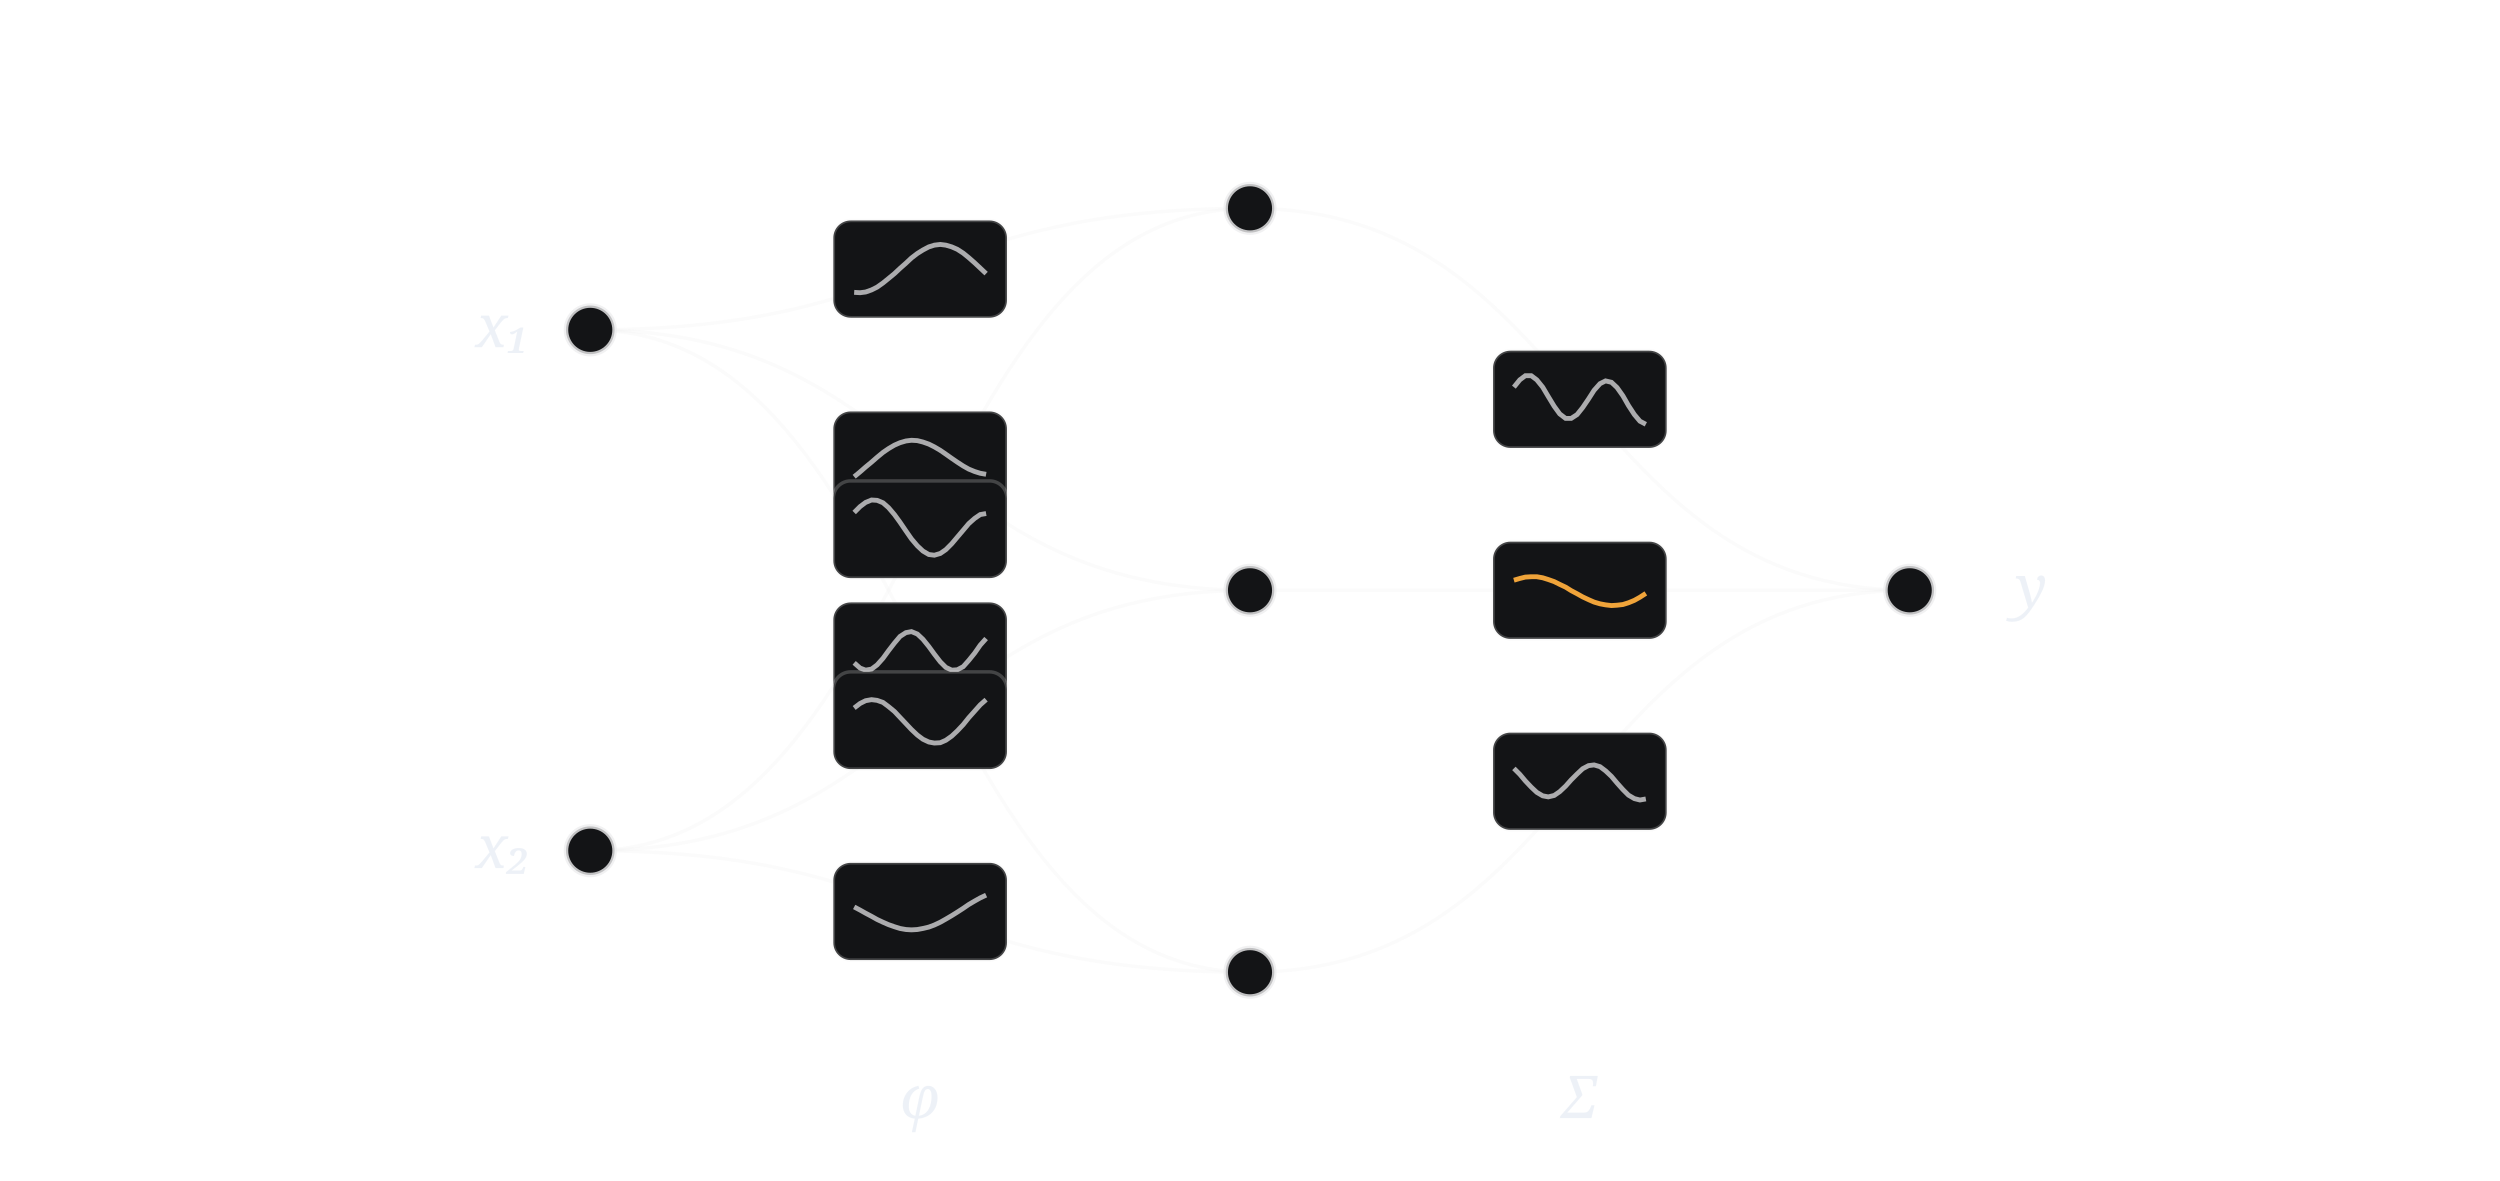
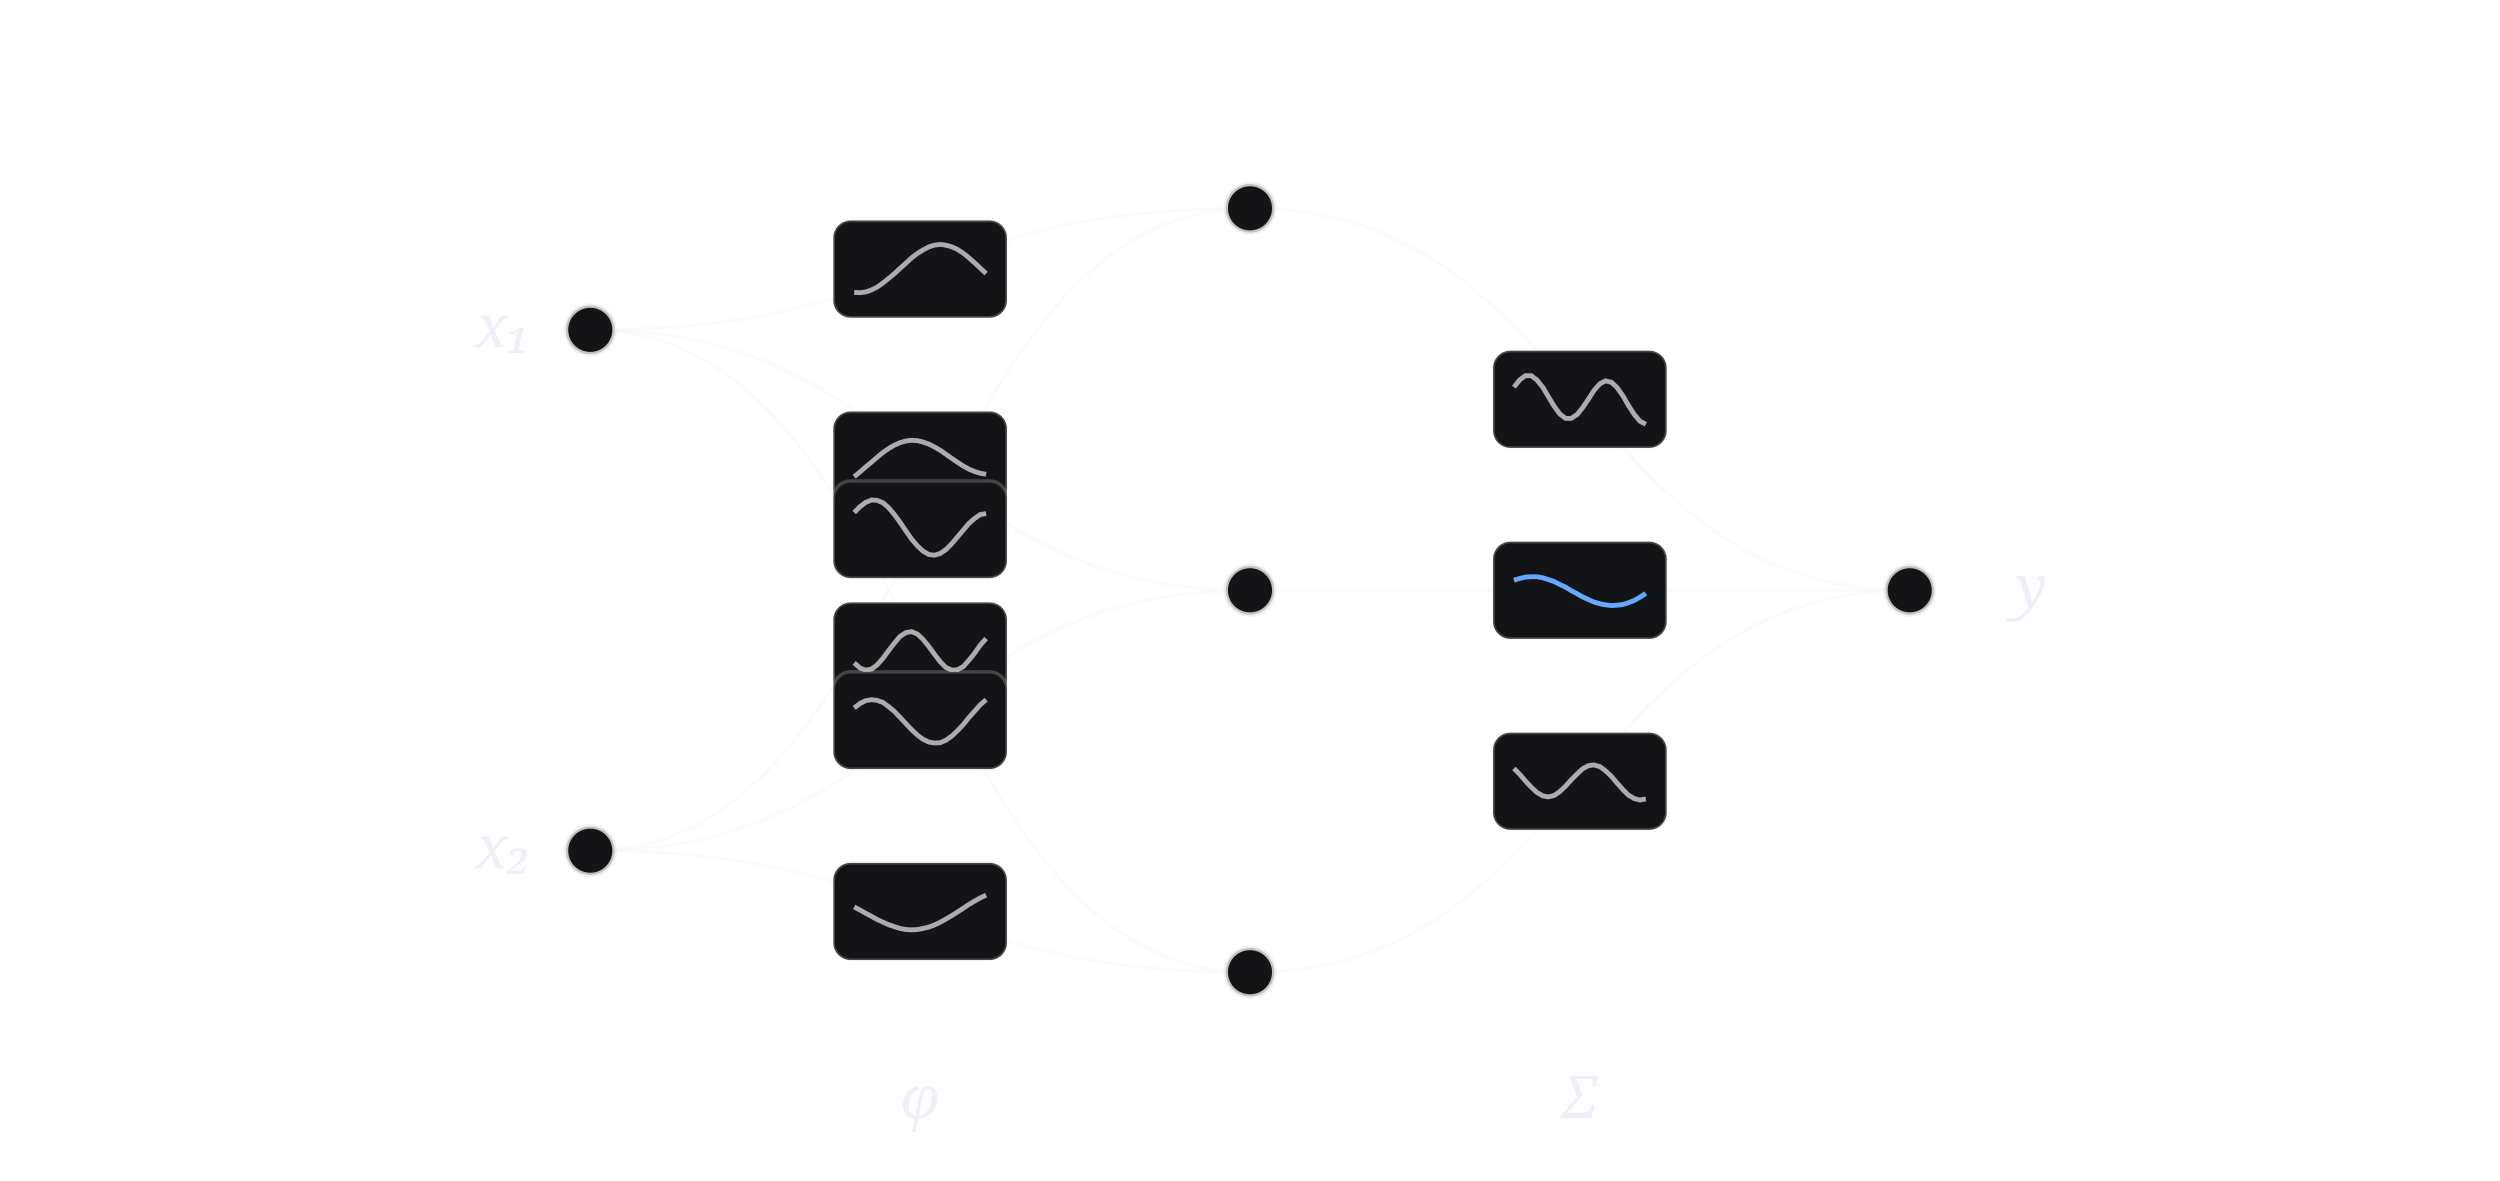
<svg xmlns="http://www.w3.org/2000/svg" viewBox="0 0 720 340" preserveAspectRatio="xMidYMid meet" aria-hidden="true">
  <path d="M170,95 C265.0,95 265.0,60 360,60" fill="none" stroke="#EDEDEF" stroke-opacity="0.2" />
  <path d="M170,95 C265.0,95 265.0,170 360,170" fill="none" stroke="#EDEDEF" stroke-opacity="0.2" />
  <path d="M170,95 C265.0,95 265.0,280 360,280" fill="none" stroke="#EDEDEF" stroke-opacity="0.2" />
  <path d="M170,245 C265.0,245 265.0,60 360,60" fill="none" stroke="#EDEDEF" stroke-opacity="0.2" />
  <path d="M170,245 C265.0,245 265.0,170 360,170" fill="none" stroke="#EDEDEF" stroke-opacity="0.2" />
  <path d="M170,245 C265.0,245 265.0,280 360,280" fill="none" stroke="#EDEDEF" stroke-opacity="0.2" />
  <path d="M360,60 C455.0,60 455.0,170 550,170" fill="none" stroke="#EDEDEF" stroke-opacity="0.2" />
  <path d="M360,170 C455.0,170 455.0,170 550,170" fill="none" stroke="#EDEDEF" stroke-opacity="0.2" />
  <path d="M360,280 C455.0,280 455.0,170 550,170" fill="none" stroke="#EDEDEF" stroke-opacity="0.2" />
  <rect x="240.0" y="63.5" width="50" height="28" rx="5" fill="#131416" stroke="#EDEDEF" stroke-opacity="0.22" />
  <path d="M246.0,84.2 L247.7,84.3 L249.3,84.1 L251.0,83.5 L252.6,82.7 L254.3,81.5 L255.9,80.2 L257.6,78.8 L259.2,77.3 L260.9,75.8 L262.5,74.3 L264.2,73.0 L265.8,72.0 L267.5,71.1 L269.1,70.6 L270.8,70.4 L272.4,70.6 L274.1,71.1 L275.7,71.8 L277.4,72.9 L279.0,74.2 L280.7,75.7 L282.3,77.2 L284.0,78.8" fill="none" stroke="#EDEDEF" stroke-opacity="0.7" stroke-width="1.4" />
  <rect x="240.0" y="118.5" width="50" height="28" rx="5" fill="#131416" stroke="#EDEDEF" stroke-opacity="0.22" />
  <path d="M246.0,137.3 L247.7,135.9 L249.3,134.5 L251.0,133.1 L252.6,131.7 L254.3,130.3 L255.9,129.2 L257.6,128.2 L259.2,127.5 L260.9,127.0 L262.5,126.8 L264.2,126.9 L265.8,127.3 L267.5,127.9 L269.1,128.7 L270.8,129.7 L272.4,130.8 L274.1,132.0 L275.7,133.1 L277.4,134.2 L279.0,135.1 L280.7,135.8 L282.3,136.3 L284.0,136.6" fill="none" stroke="#EDEDEF" stroke-opacity="0.7" stroke-width="1.4" />
  <rect x="240.0" y="173.5" width="50" height="28" rx="5" fill="#131416" stroke="#EDEDEF" stroke-opacity="0.22" />
  <path d="M246.0,190.9 L247.7,192.4 L249.3,193.0 L251.0,192.7 L252.6,191.5 L254.3,189.6 L255.9,187.4 L257.6,185.2 L259.2,183.3 L260.9,182.2 L262.5,181.9 L264.2,182.6 L265.8,184.1 L267.5,186.2 L269.1,188.4 L270.8,190.6 L272.4,192.2 L274.1,193.0 L275.7,192.9 L277.4,192.0 L279.0,190.2 L280.7,188.1 L282.3,185.8 L284.0,183.9" fill="none" stroke="#EDEDEF" stroke-opacity="0.7" stroke-width="1.4" />
  <rect x="240.0" y="138.5" width="50" height="28" rx="5" fill="#131416" stroke="#EDEDEF" stroke-opacity="0.22" />
  <path d="M246.0,147.6 L247.7,145.9 L249.3,144.7 L251.0,144.0 L252.6,144.1 L254.3,144.8 L255.9,146.2 L257.6,148.2 L259.2,150.4 L260.9,152.9 L262.5,155.2 L264.2,157.2 L265.8,158.7 L267.5,159.7 L269.1,159.9 L270.8,159.4 L272.4,158.3 L274.1,156.6 L275.7,154.7 L277.4,152.7 L279.0,150.8 L280.7,149.3 L282.3,148.2 L284.0,147.9" fill="none" stroke="#EDEDEF" stroke-opacity="0.7" stroke-width="1.4" />
  <rect x="240.0" y="193.5" width="50" height="28" rx="5" fill="#131416" stroke="#EDEDEF" stroke-opacity="0.22" />
  <path d="M246.0,203.9 L247.7,202.6 L249.3,201.8 L251.0,201.5 L252.6,201.7 L254.3,202.3 L255.9,203.5 L257.6,204.9 L259.2,206.6 L260.9,208.4 L262.5,210.1 L264.2,211.7 L265.8,212.9 L267.5,213.7 L269.1,214.0 L270.8,213.9 L272.4,213.2 L274.1,212.0 L275.7,210.5 L277.4,208.7 L279.0,206.7 L280.7,204.8 L282.3,203.0 L284.0,201.5" fill="none" stroke="#EDEDEF" stroke-opacity="0.7" stroke-width="1.4" />
  <rect x="240.0" y="248.5" width="50" height="28" rx="5" fill="#131416" stroke="#EDEDEF" stroke-opacity="0.22" />
  <path d="M246.0,261.2 L247.7,262.1 L249.3,263.0 L251.0,263.9 L252.6,264.8 L254.3,265.6 L255.9,266.3 L257.6,266.9 L259.2,267.4 L260.9,267.7 L262.5,267.8 L264.2,267.7 L265.8,267.4 L267.5,267.0 L269.1,266.4 L270.8,265.6 L272.4,264.7 L274.1,263.7 L275.7,262.7 L277.4,261.6 L279.0,260.5 L280.7,259.5 L282.3,258.6 L284.0,257.8" fill="none" stroke="#EDEDEF" stroke-opacity="0.7" stroke-width="1.4" />
  <rect x="430.0" y="101.0" width="50" height="28" rx="5" fill="#131416" stroke="#EDEDEF" stroke-opacity="0.22" />
  <path d="M436.0,111.5 L437.7,109.4 L439.3,108.2 L441.0,108.2 L442.6,109.4 L444.3,111.5 L445.9,114.2 L447.6,117.0 L449.2,119.2 L450.9,120.5 L452.5,120.5 L454.2,119.4 L455.8,117.4 L457.5,114.9 L459.1,112.4 L460.8,110.5 L462.4,109.7 L464.1,110.1 L465.7,111.6 L467.4,114.0 L469.0,116.8 L470.7,119.4 L472.3,121.3 L474.0,122.2" fill="none" stroke="#EDEDEF" stroke-opacity="0.7" stroke-width="1.4" />
  <rect x="430.0" y="156.0" width="50" height="28" rx="5" fill="#131416" stroke="#EDEDEF" stroke-opacity="0.22" />
-   <path d="M436.0,167.1 L437.7,166.6 L439.3,166.2 L441.0,166.1 L442.6,166.1 L444.3,166.4 L445.9,166.9 L447.6,167.5 L449.2,168.3 L450.9,169.1 L452.5,170.1 L454.2,171.0 L455.8,171.9 L457.5,172.7 L459.1,173.4 L460.8,173.9 L462.4,174.2 L464.1,174.4 L465.7,174.3 L467.4,174.1 L469.0,173.6 L470.7,172.9 L472.3,172.0 L474.0,170.9" fill="none" stroke="#F0A43A" stroke-opacity="1" stroke-width="1.4" />
+   <path d="M436.0,167.1 L437.7,166.6 L439.3,166.2 L441.0,166.1 L442.6,166.1 L444.3,166.4 L445.9,166.9 L447.6,167.5 L449.2,168.3 L450.9,169.1 L452.5,170.1 L454.2,171.0 L455.8,171.9 L457.5,172.7 L459.1,173.4 L460.8,173.9 L462.4,174.2 L464.1,174.4 L465.7,174.3 L467.4,174.1 L469.0,173.6 L470.7,172.9 L472.3,172.0 L474.0,170.9" fill="none" stroke="#64A8FF" stroke-opacity="1" stroke-width="1.4" />
  <rect x="430.0" y="211.0" width="50" height="28" rx="5" fill="#131416" stroke="#EDEDEF" stroke-opacity="0.22" />
  <path d="M436.0,221.3 L437.7,223.0 L439.3,224.9 L441.0,226.7 L442.6,228.2 L444.3,229.2 L445.9,229.5 L447.6,229.1 L449.2,228.0 L450.9,226.4 L452.5,224.6 L454.2,222.9 L455.8,221.4 L457.5,220.5 L459.1,220.3 L460.8,220.8 L462.4,222.0 L464.1,223.6 L465.7,225.5 L467.4,227.4 L469.0,229.0 L470.7,230.0 L472.3,230.4 L474.0,230.1" fill="none" stroke="#EDEDEF" stroke-opacity="0.7" stroke-width="1.4" />
  <circle cx="170" cy="95" r="7" fill="#131416" stroke="#EDEDEF" stroke-opacity="0.8" stroke-width="1.3" />
  <circle cx="170" cy="245" r="7" fill="#131416" stroke="#EDEDEF" stroke-opacity="0.8" stroke-width="1.3" />
  <circle cx="360" cy="60" r="7" fill="#131416" stroke="#EDEDEF" stroke-opacity="0.8" stroke-width="1.3" />
  <circle cx="360" cy="170" r="7" fill="#131416" stroke="#EDEDEF" stroke-opacity="0.8" stroke-width="1.3" />
  <circle cx="360" cy="280" r="7" fill="#131416" stroke="#EDEDEF" stroke-opacity="0.8" stroke-width="1.3" />
  <circle cx="550" cy="170" r="7" fill="#131416" stroke="#EDEDEF" stroke-opacity="0.8" stroke-width="1.3" />
  <text x="145" y="100" fill="#DDE5F0" fill-opacity="0.5" font-family="STIX Two Text, serif" font-style="italic" font-size="17" text-anchor="middle">x₁</text>
  <text x="145" y="250" fill="#DDE5F0" fill-opacity="0.5" font-family="STIX Two Text, serif" font-style="italic" font-size="17" text-anchor="middle">x₂</text>
  <text x="585" y="175" fill="#DDE5F0" fill-opacity="0.5" font-family="STIX Two Text, serif" font-style="italic" font-size="17" text-anchor="middle">y</text>
  <text x="265" y="322" fill="#DDE5F0" fill-opacity="0.5" font-family="STIX Two Text, serif" font-style="italic" font-size="17" text-anchor="middle">φ</text>
  <text x="455" y="322" fill="#DDE5F0" fill-opacity="0.5" font-family="STIX Two Text, serif" font-style="italic" font-size="17" text-anchor="middle">Σ</text>
</svg>
